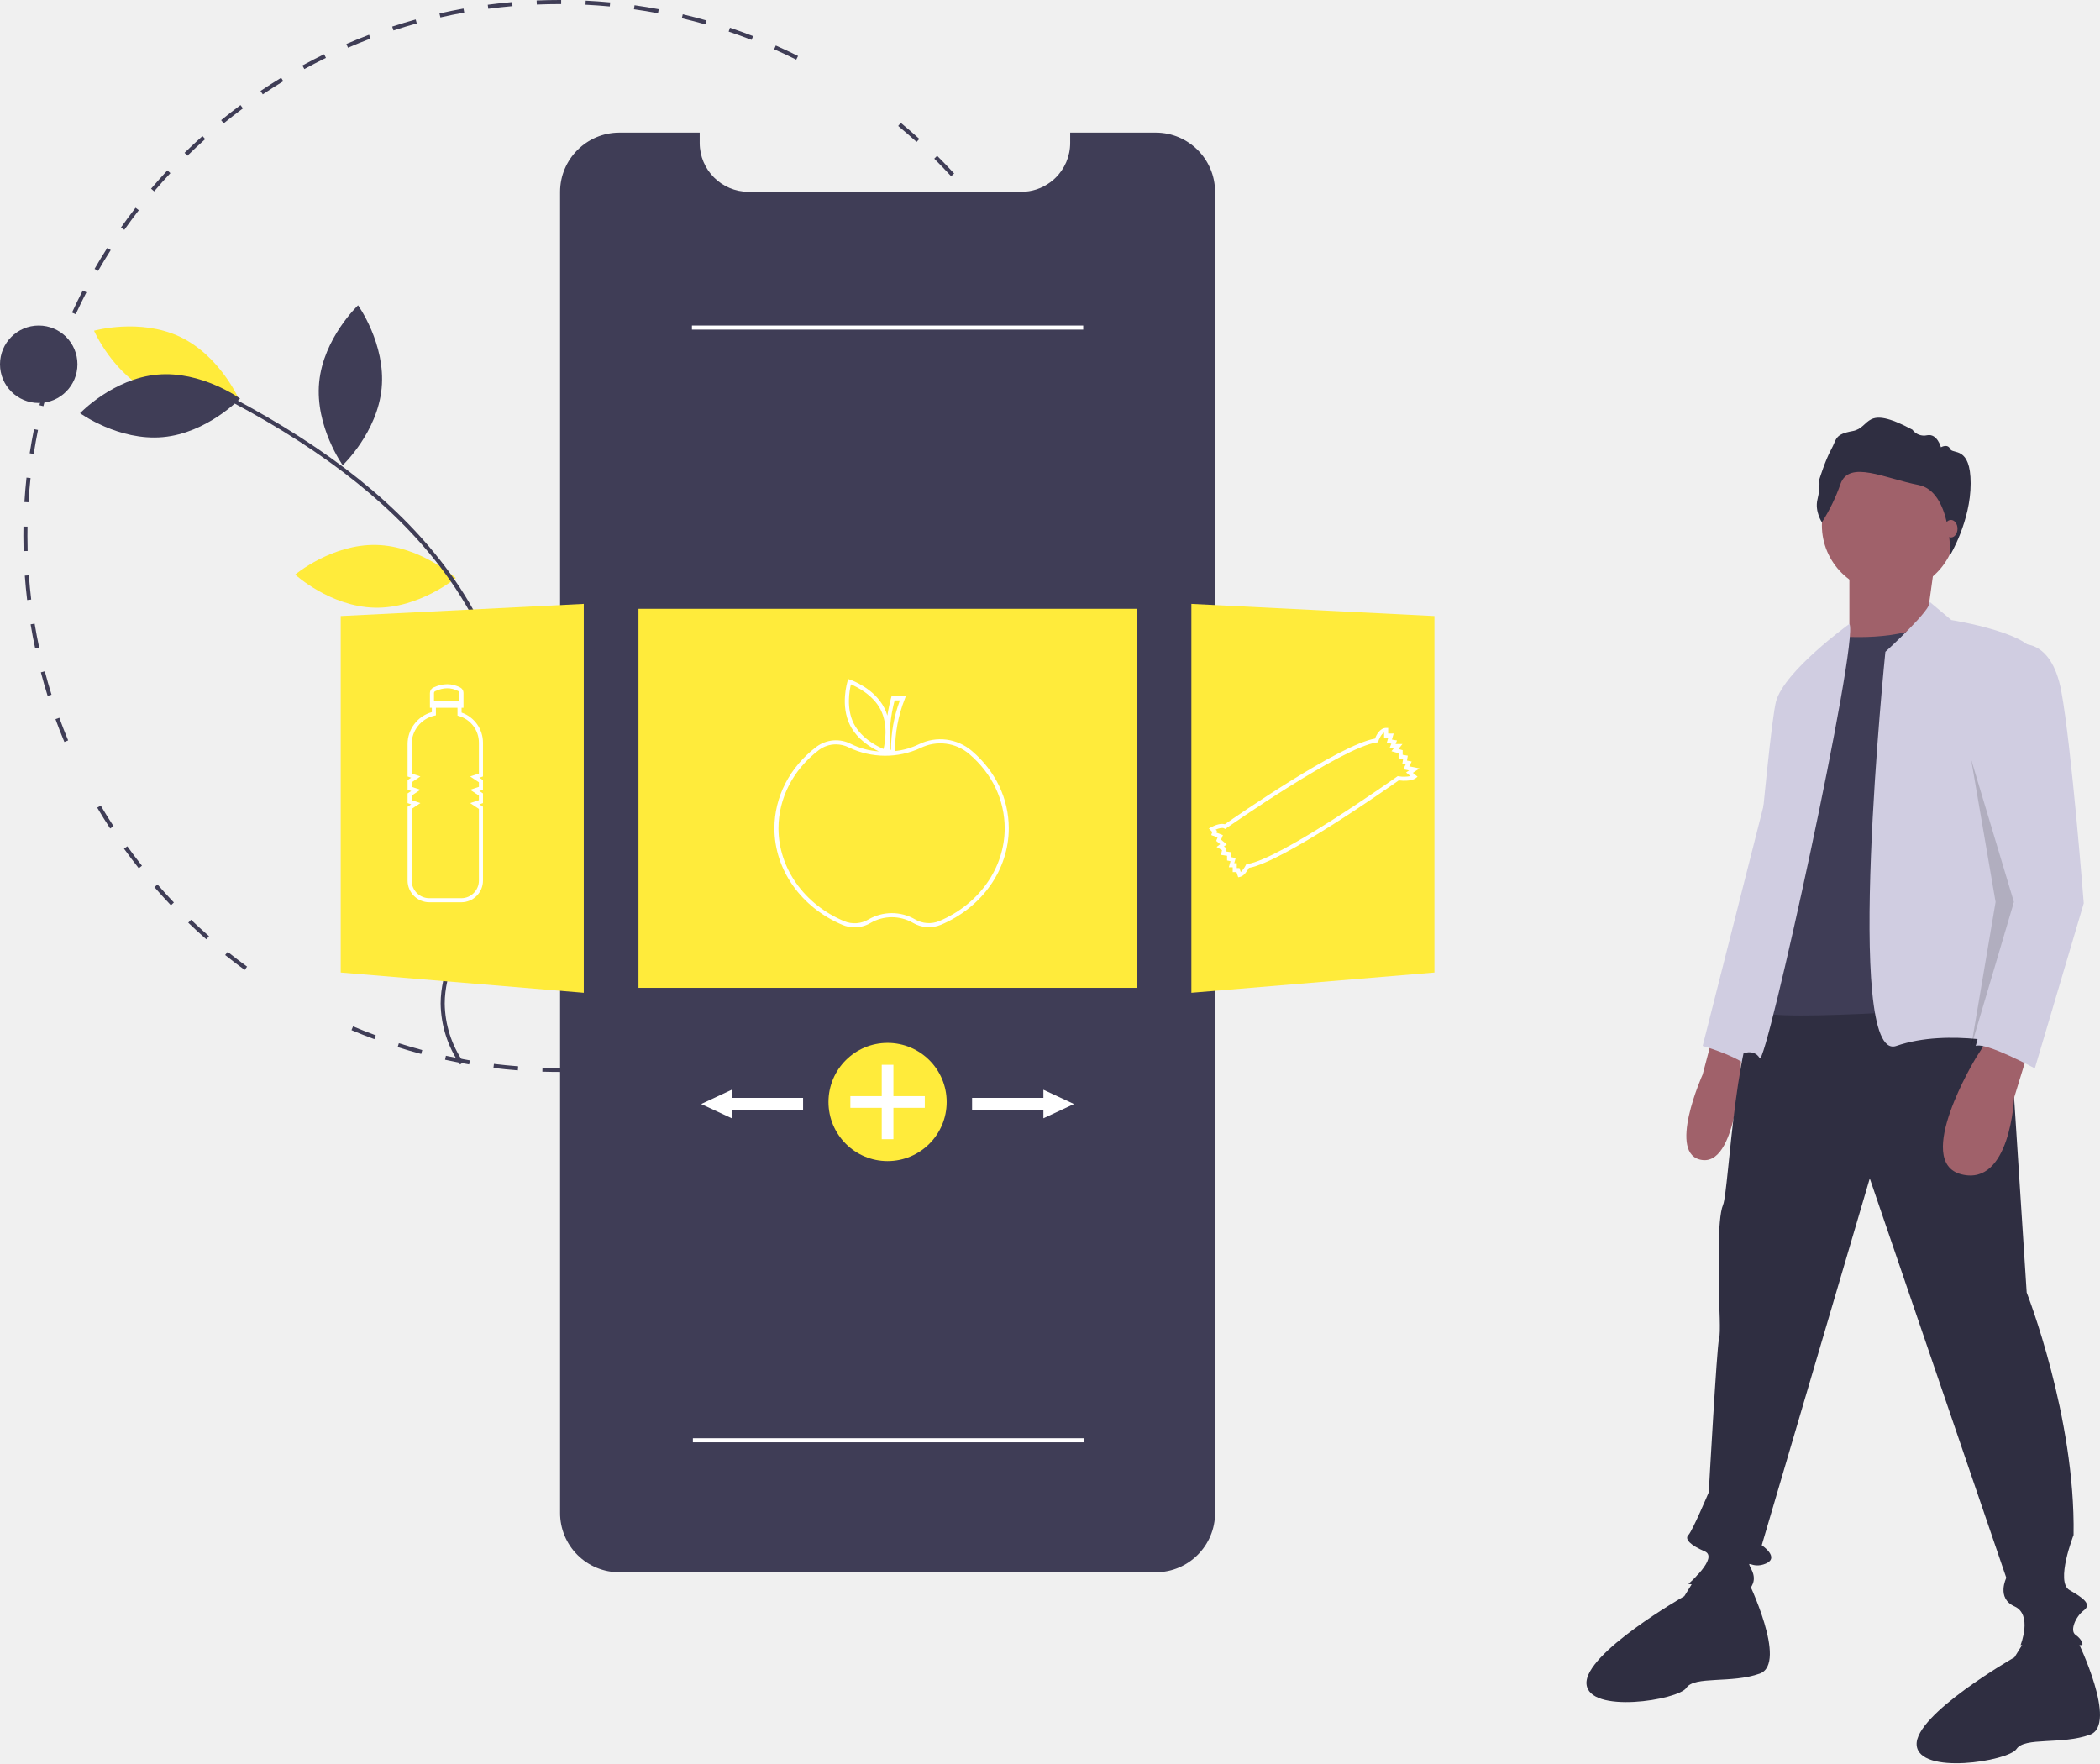
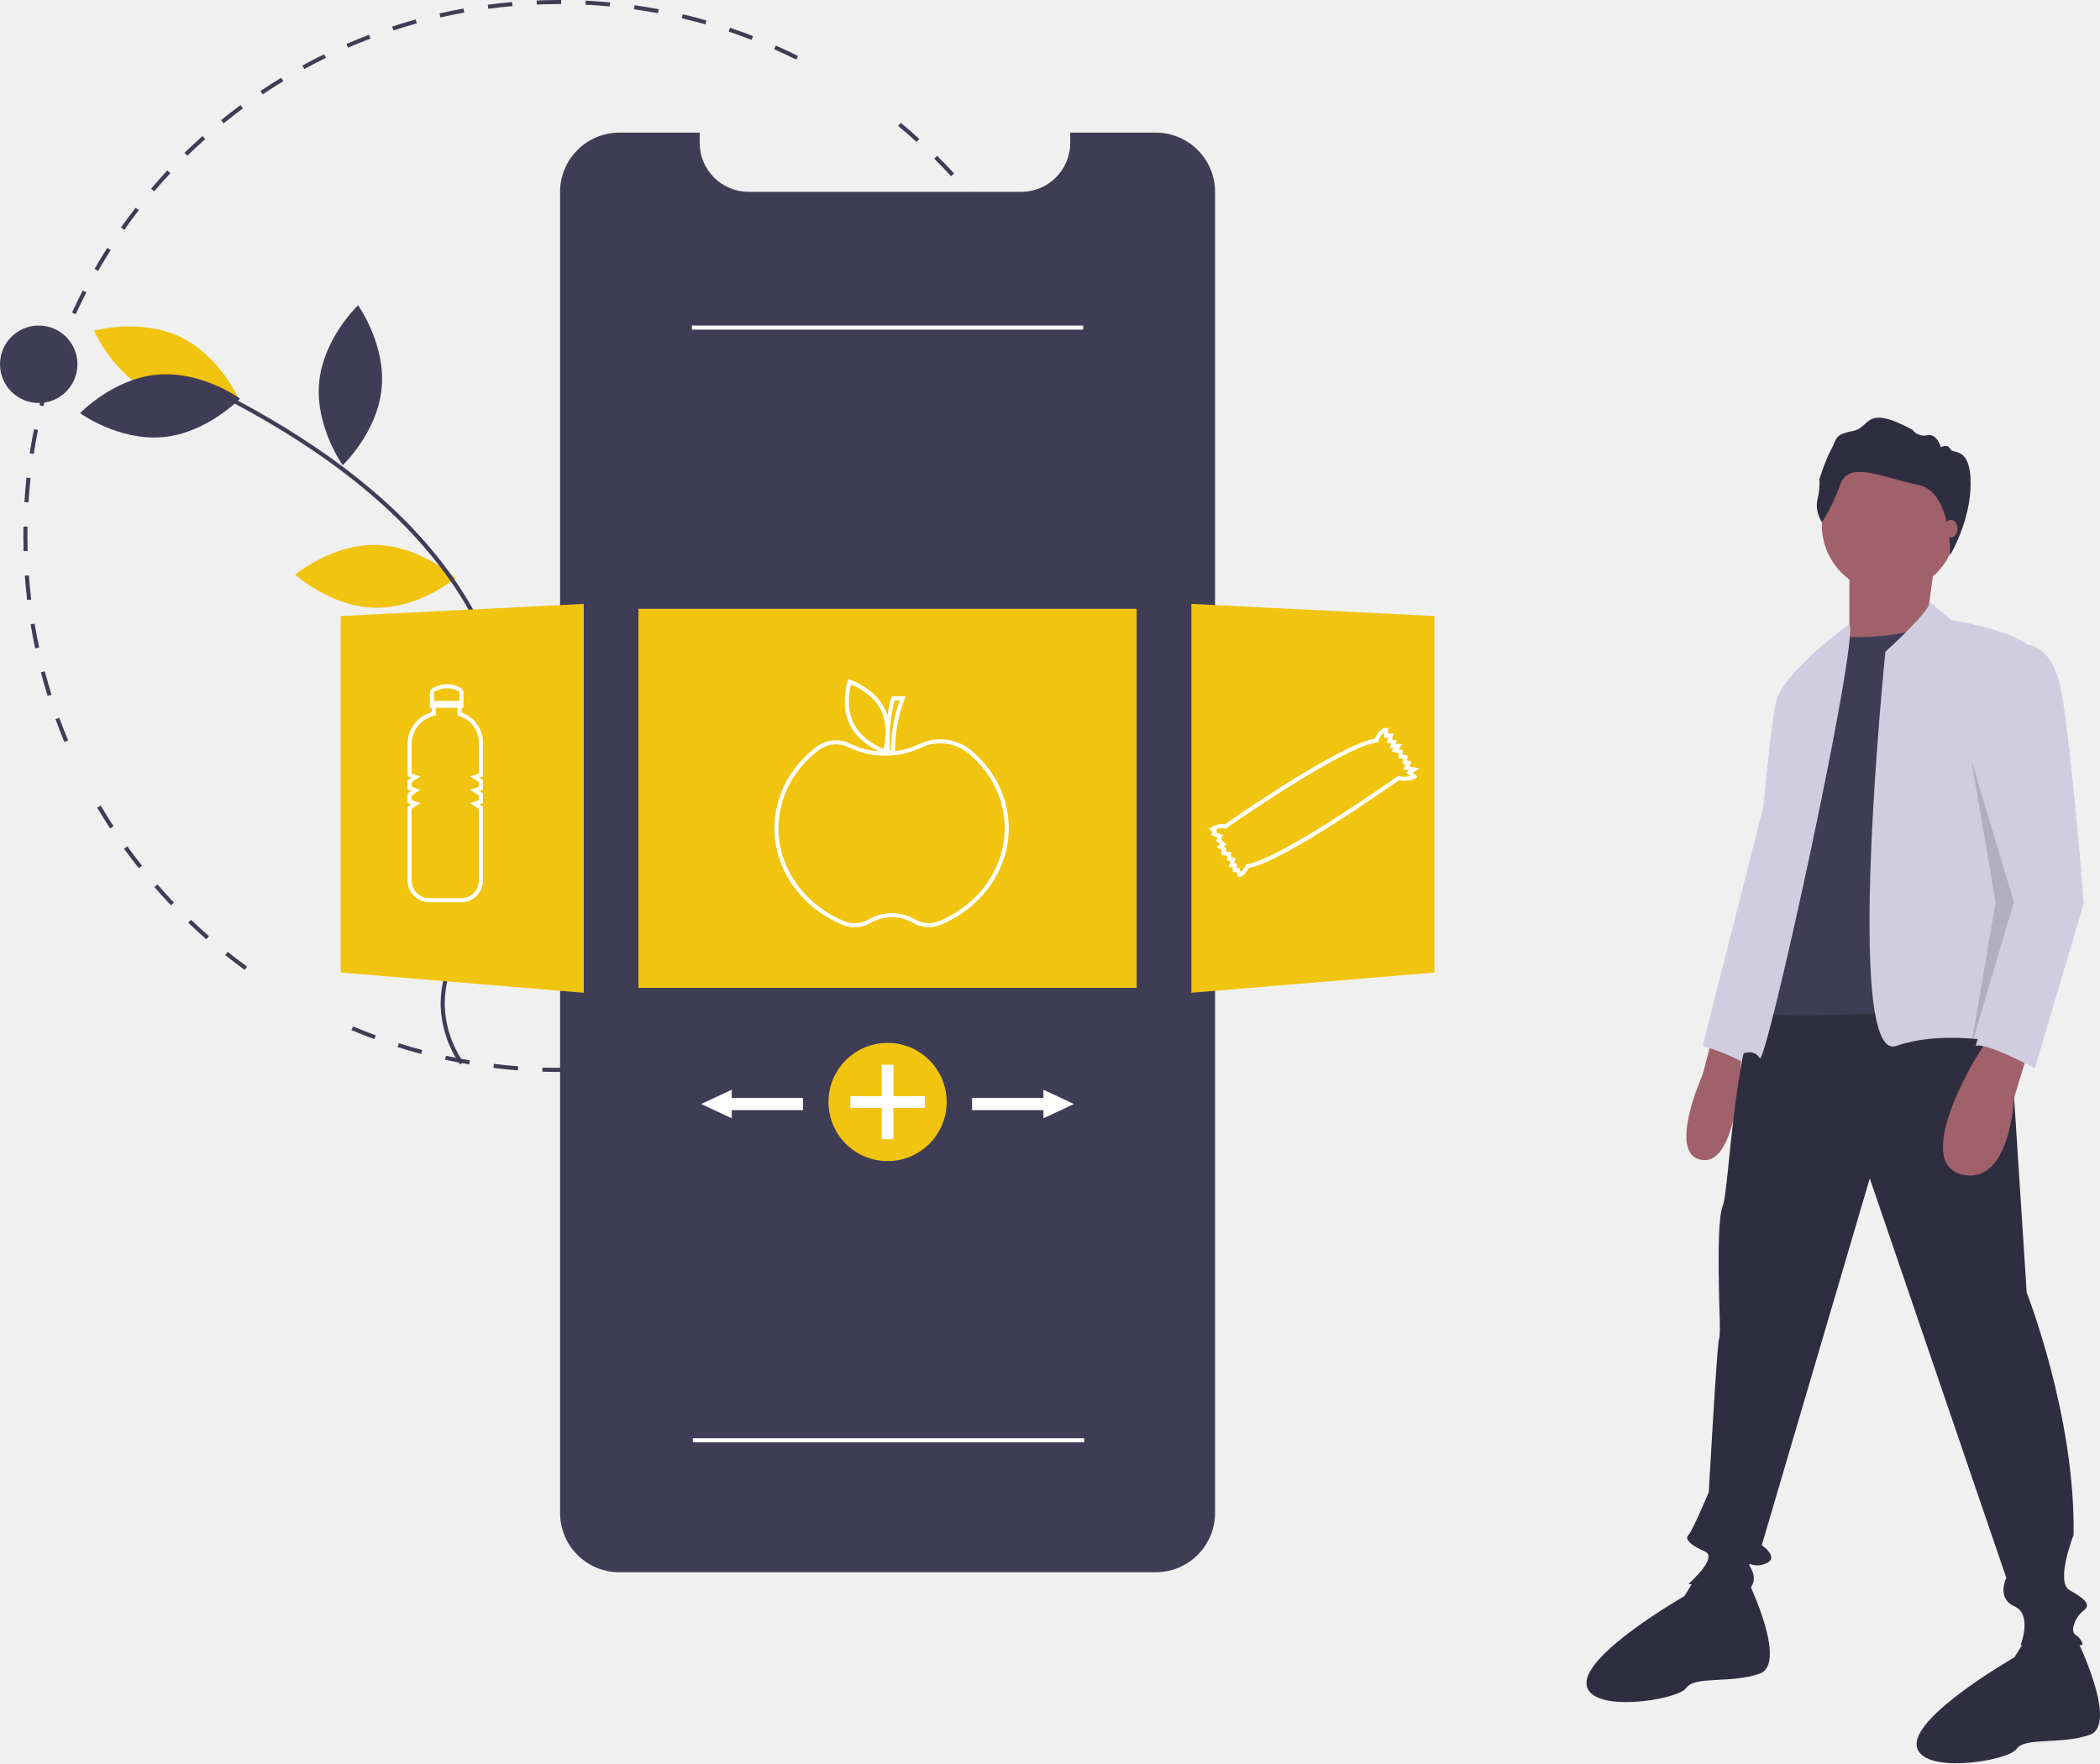
<svg xmlns="http://www.w3.org/2000/svg" id="ae078c60-54bd-436d-9521-059685d2198b" data-name="Layer 1" width="1030.475" height="865.228" viewBox="0 0 1030.475 865.228" version="1.1">
  <defs id="defs81" />
  <path d="M359.225,543.386c-2.774,0-5.577-.044-8.328-.13l.062-1.998c3.95.123,7.981.157,11.95.103l.027,2Q361.084,543.385,359.225,543.386Zm15.745-.464-.117-1.996c3.956-.233,7.963-.562,11.909-.975l.209,1.988C382.995,542.357,378.958,542.688,374.971,542.922Zm-36.096-.312c-3.989-.306-8.021-.706-11.982-1.192l.244-1.984c3.932.481,7.932.88,11.891,1.183Zm60.039-2.199-.3-1.977c3.931-.597,7.892-1.289,11.77-2.06l.39,1.961C406.865,539.112,402.875,539.811,398.914,540.411Zm-83.935-.731c-3.941-.668-7.919-1.436-11.823-2.283l.424-1.955c3.875.842,7.822,1.604,11.733,2.266Zm107.548-3.962-.48-1.941c3.858-.954,7.738-2.009,11.532-3.134l.568,1.918C430.324,533.694,426.415,534.757,422.527,535.718ZM291.451,534.571c-3.866-1.028-7.756-2.159-11.562-3.363l.603-1.906c3.778,1.194,7.638,2.316,11.474,3.336Zm154.158-5.701-.656-1.889c3.744-1.302,7.51-2.709,11.194-4.184l.742,1.857C453.178,526.141,449.383,527.559,445.609,528.87Zm-177.146-1.566c-3.754-1.38-7.532-2.869-11.228-4.426l.776-1.844c3.667,1.545,7.416,3.022,11.142,4.393Zm199.475-7.368-.828-1.82c3.596-1.634,7.21-3.378,10.742-5.184l.91,1.781C475.203,516.532,471.561,518.289,467.938,519.936Zm21.398-10.938-.99-1.736c3.448-1.968,6.891-4.036,10.229-6.148l1.068,1.689C496.28,504.931,492.812,507.016,489.337,508.997ZM509.66,496.14l-1.145-1.639c3.247-2.269,6.487-4.645,9.631-7.061l1.219,1.586C516.198,491.461,512.932,493.855,509.66,496.14Zm-304.826-2.816c-3.228-2.345-6.453-4.801-9.585-7.302l1.248-1.562c3.108,2.481,6.309,4.919,9.512,7.245Zm323.903-11.846-1.289-1.529c3.026-2.554,6.038-5.215,8.953-7.91l1.357,1.469C534.822,476.223,531.787,478.904,528.737,481.478Zm-342.728-3.186c-3.006-2.633-5.993-5.371-8.877-8.14l1.385-1.443c2.862,2.748,5.826,5.466,8.81,8.079ZM546.41,465.131l-1.424-1.404c2.79-2.827,5.55-5.753,8.201-8.695l1.486,1.338C552.002,459.335,549.222,462.282,546.41,465.131Zm-377.773-3.512c-2.758-2.9-5.482-5.898-8.097-8.91l1.511-1.311c2.594,2.989,5.297,5.964,8.035,8.842Zm393.893-14.38-1.545-1.27c2.521-3.067,5.002-6.232,7.378-9.409l1.602,1.197C567.571,440.959,565.07,444.15,562.53,447.239Zm-409.671-3.797c-2.477-3.13-4.916-6.361-7.25-9.604l1.623-1.168c2.316,3.218,4.736,6.425,7.195,9.532Zm424.1-15.497-1.654-1.123c2.23-3.284,4.415-6.664,6.492-10.048l1.705,1.047C581.407,421.231,579.206,424.637,576.959,427.945ZM138.808,423.916c-2.179-3.341-4.312-6.778-6.34-10.22l1.723-1.016c2.013,3.415,4.129,6.827,6.292,10.142Zm450.766-16.511-1.75-.967c1.92-3.475,3.785-7.043,5.546-10.606l1.793.887C593.39,400.309,591.509,403.904,589.574,407.405Zm10.681-21.621-1.832-.803c1.594-3.64,3.124-7.367,4.549-11.078l1.867.717C603.403,378.36,601.86,382.116,600.255,385.784ZM116.352,381.469c-1.533-3.68-3.001-7.444-4.364-11.19l1.88-.684c1.352,3.718,2.809,7.453,4.33,11.104ZM608.903,363.253l-1.898-.629c1.248-3.761,2.426-7.604,3.5-11.426l1.926.541C611.348,355.59,610.16,359.464,608.903,363.253Zm-500.767-4.383c-1.19-3.812-2.308-7.705-3.323-11.574l1.935-.508c1.007,3.84,2.117,7.704,3.298,11.486Zm507.286-18.795-1.948-.453c.896-3.854,1.714-7.791,2.434-11.698l1.967.361C617.149,332.224,616.324,336.19,615.422,340.075Zm-513.394-4.494c-.834-3.906-1.589-7.886-2.243-11.83l1.973-.328c.65,3.915,1.399,7.864,2.227,11.74Zm517.752-19.184-1.982-.271c.538-3.917.992-7.911,1.351-11.872l1.992.18C620.779,308.426,620.321,312.45,619.78,316.398Zm-521.694-4.566c-.472-3.959-.859-7.991-1.151-11.984l1.995-.146c.29,3.964.674,7.965,1.143,11.895ZM621.955,292.422l-1.998-.09c.178-3.963.269-7.982.269-11.946h2C622.225,284.38,622.135,288.43,621.955,292.422ZM96.329,287.82c-.068-2.452-.103-4.954-.104-7.435q0-2.309.04-4.608l2,.035q-.04,2.282-.04,4.573c0,2.462.035,4.945.103,7.38Zm2.411-23.948-1.996-.125c.25-3.996.594-8.032,1.023-11.997l1.988.215C99.329,255.901,98.988,259.906,98.74,263.873Zm520.194-12.202c-.399-3.943-.949-5.865-1.529-9.791l1.979-.292c.584,3.956,1.085,6.975,1.488,10.948ZM101.312,240.12l-1.977-.306c.613-3.957,1.325-7.944,2.116-11.854l1.96.396C102.627,232.236,101.92,236.194,101.312,240.12Zm514.074-10.016c-.763-3.901-1.623-7.829-2.559-11.672l1.943-.473c.942,3.873,1.81,7.831,2.578,11.761ZM106.05,216.703l-1.94-.486c.971-3.874,2.047-7.779,3.197-11.609l1.915.575C108.081,208.983,107.014,212.859,106.05,216.703Zm503.685-9.813c-1.115-3.808-2.334-7.639-3.622-11.387l1.891-.65c1.299,3.777,2.527,7.638,3.651,11.475Zm-496.8-13.1-1.887-.663c1.329-3.781,2.764-7.58,4.265-11.291l1.854.75C115.678,186.268,114.253,190.038,112.934,193.789Zm489.033-9.495c-1.459-3.681-3.021-7.375-4.645-10.979l1.824-.821c1.636,3.633,3.21,7.355,4.68,11.063ZM121.911,171.592l-1.817-.835c1.67-3.638,3.448-7.286,5.284-10.842l1.777.917C125.333,164.361,123.569,167.982,121.911,171.592Zm470.269-9.036c-1.79-3.531-3.687-7.069-5.637-10.515l1.74-.985c1.966,3.473,3.876,7.038,5.68,10.596Zm-459.291-12.229-1.733-.998c1.995-3.464,4.099-6.932,6.254-10.306l1.686,1.076C136.956,143.447,134.868,146.889,132.888,150.327Zm447.541-8.535c-2.113-3.364-4.326-6.716-6.577-9.962l1.643-1.14c2.269,3.271,4.499,6.648,6.628,10.038ZM145.761,130.168l-1.635-1.152c2.306-3.27,4.716-6.529,7.167-9.688l1.58,1.226C150.442,123.689,148.049,126.923,145.761,130.168Zm421.064-7.992c-2.41-3.157-4.92-6.295-7.462-9.327l1.533-1.285c2.561,3.056,5.09,6.217,7.519,9.398ZM160.414,111.277l-1.522-1.297c2.587-3.039,5.284-6.064,8.015-8.991l1.462,1.364C165.659,105.258,162.983,108.261,160.414,111.277Zm391.07-7.408c-2.687-2.924-5.474-5.823-8.282-8.614l1.41-1.419c2.83,2.813,5.638,5.733,8.345,8.679ZM176.719,93.805l-1.398-1.43c2.86-2.798,5.819-5.564,8.795-8.221l1.332,1.492C182.494,88.283,179.557,91.028,176.719,93.805ZM534.537,87.025c-2.944-2.67-5.984-5.304-9.035-7.828l1.275-1.541c3.073,2.543,6.137,5.197,9.104,7.888ZM194.537,77.893l-1.263-1.551c3.093-2.519,6.29-5.003,9.502-7.384l1.191,1.606C200.78,72.928,197.607,75.393,194.537,77.893Zm19.182-14.217-1.116-1.659c3.311-2.228,6.719-4.409,10.13-6.484l1.039,1.709C220.388,59.301,217.005,61.466,213.72,63.676Zm20.388-12.401-.96-1.755c3.502-1.917,7.094-3.776,10.674-5.527l.879,1.797C241.147,47.527,237.583,49.372,234.107,51.275ZM475.477,46.641c-3.559-1.773-7.204-3.486-10.835-5.091l.809-1.829c3.659,1.617,7.333,3.343,10.919,5.13ZM255.529,40.797l-.795-1.835c3.66-1.586,7.404-3.108,11.128-4.522l.71,1.87C262.877,37.713,259.161,39.222,255.529,40.797ZM453.581,36.962c-3.703-1.436-7.493-2.806-11.266-4.072l.637-1.896c3.801,1.276,7.62,2.656,11.352,4.104ZM277.838,32.325l-.623-1.9c3.801-1.246,7.679-2.419,11.525-3.486l.535,1.927C285.457,29.924,281.609,31.088,277.838,32.325Zm153.063-2.974c-3.814-1.087-7.705-2.1-11.563-3.01l.459-1.946c3.889.916,7.809,1.937,11.653,3.032Zm-130.042-3.416-.445-1.95c3.896-.89,7.866-1.701,11.797-2.41l.355,1.968C308.665,24.248,304.726,25.053,300.86,25.936Zm106.788-2.067c-3.895-.731-7.861-1.381-11.791-1.933l.277-1.98c3.96.556,7.958,1.211,11.883,1.948ZM324.372,21.693l-.265-1.982c3.959-.528,7.985-.973,11.967-1.319l.174,1.992C332.297,20.728,328.302,21.169,324.372,21.693Zm59.616-1.147c-3.939-.371-7.949-.657-11.919-.849l.098-1.998c3.999.194,8.039.482,12.009.856Zm-35.814-.929-.084-1.998c3.676-.153,7.422-.231,11.136-.232l.905.001-.006,2-.899-.001C355.54,19.387,351.821,19.464,348.174,19.616Z" transform="translate(-84.76264 -17.38585)" fill="#3f3d56" id="path4" />
  <path d="M681.004,111.592V759.792a29.139,29.139,0,0,1-29.13,29.11h-263.15a29.079,29.079,0,0,1-29.13-29.11V111.592a29.127,29.127,0,0,1,29.13-29.13h39.38v5.05a23.987,23.987,0,0,0,23.98,23.99h133.84a23.789,23.789,0,0,0,14.22-4.68,22.285,22.285,0,0,0,2.36-1.98,23.917,23.917,0,0,0,7.4-17.33v-5.05h41.97A29.121,29.121,0,0,1,681.004,111.592Z" transform="translate(-84.76264 -17.38585)" fill="#3f3d56" id="path6" />
-   <rect x="313.304" y="298.746" width="244.465" height="186" fill="#fdd835" id="rect8" style="fill:#ffeb3b;fill-opacity:1" />
-   <path d="M269.334,284.793c21.766.467,39.08,16.24,39.08,16.24s-17.975,15.016-39.741,14.549S229.593,299.342,229.593,299.342,247.568,284.326,269.334,284.793Z" transform="translate(-84.76264 -17.38585)" fill="#fdd835" id="path10" style="fill:#ffeb3b;fill-opacity:1" />
-   <path d="M159.907,210.495c19.664,9.342,42.213,3.007,42.213,3.007s-9.334-21.482-28.998-30.824-42.213-3.007-42.213-3.007S140.242,201.152,159.907,210.495Z" transform="translate(-84.76264 -17.38585)" fill="#fdd835" id="path12" style="fill:#ffeb3b;fill-opacity:1" />
+   <rect x="313.304" y="298.746" width="244.465" height="186" fill="#fdd835" id="rect8" style="fill:#f1c40f;fill-opacity:1" />
+   <path d="M269.334,284.793c21.766.467,39.08,16.24,39.08,16.24s-17.975,15.016-39.741,14.549S229.593,299.342,229.593,299.342,247.568,284.326,269.334,284.793Z" transform="translate(-84.76264 -17.38585)" fill="#fdd835" id="path10" style="fill:#f1c40f;fill-opacity:1" />
+   <path d="M159.907,210.495c19.664,9.342,42.213,3.007,42.213,3.007s-9.334-21.482-28.998-30.824-42.213-3.007-42.213-3.007S140.242,201.152,159.907,210.495Z" transform="translate(-84.76264 -17.38585)" fill="#fdd835" id="path12" style="fill:#f1c40f;fill-opacity:1" />
  <path d="M161.906,201.211c21.68-1.981,40.657,11.747,40.657,11.747s-16.174,16.941-37.855,18.922-40.657-11.747-40.657-11.747S140.225,203.192,161.906,201.211Z" transform="translate(-84.76264 -17.38585)" fill="#3f3d56" id="path14" />
  <path d="M241.379,204.964c-2.078,21.671,11.565,40.709,11.565,40.709s17.013-16.098,19.091-37.77S260.47,167.195,260.47,167.195,243.457,183.293,241.379,204.964Z" transform="translate(-84.76264 -17.38585)" fill="#3f3d56" id="path16" />
  <path d="M343.484,337.875c-11.372,18.565-7.459,41.658-7.459,41.658s22.349-7.007,33.721-25.572,7.459-41.658,7.459-41.658S354.855,319.31,343.484,337.875Z" transform="translate(-84.76264 -17.38585)" fill="#3f3d56" id="path18" />
  <path d="M310.493,539.723l1.657-1.12a51.919,51.919,0,0,1-9.163-28.792C303.034,494.753,310.43,480.826,317.583,467.357c1.328-2.5,2.651-4.992,3.924-7.482a163.334,163.334,0,0,0,12.704-31.893c11.095-41.23.171-89.874-29.219-130.122-23.315-31.929-58.072-59.849-106.254-85.355l-.936,1.768c47.908,25.361,82.441,53.089,105.574,84.768,29.037,39.764,39.842,87.772,28.903,128.423a161.394,161.394,0,0,1-12.553,31.502c-1.269,2.481-2.587,4.963-3.91,7.455-7.267,13.684-14.781,27.833-14.829,43.386A53.937,53.937,0,0,0,310.493,539.723Z" transform="translate(-84.76264 -17.38585)" fill="#3f3d56" id="path20" />
  <circle cx="19" cy="178.747" r="19" fill="#3f3d56" id="circle22" />
-   <polygon points="286.462 487.161 167.193 477.222 167.193 302.294 286.462 296.331 286.462 487.161" fill="#fdd835" id="polygon24" style="fill:#ffeb3b;fill-opacity:1" />
-   <polygon points="584.61 487.161 703.879 477.222 703.879 302.294 584.61 296.331 584.61 487.161" fill="#fdd835" id="polygon26" style="fill:#ffeb3b;fill-opacity:1" />
+   <polygon points="286.462 487.161 167.193 477.222 167.193 302.294 286.462 296.331 286.462 487.161" fill="#fdd835" id="polygon24" style="fill:#f1c40f;fill-opacity:1" />
+   <polygon points="584.61 487.161 703.879 477.222 703.879 302.294 584.61 296.331 584.61 487.161" fill="#fdd835" id="polygon26" style="fill:#f1c40f;fill-opacity:1" />
  <path d="M561.757,385.945a23.831,23.831,0,0,0-26.15-3.324,35.293,35.293,0,0,1-11.607,3.321,67.181,67.181,0,0,1,4.719-25.516l.527-1.361h-7.01l-.201.736a77.589,77.589,0,0,0-1.843,8.725,22.622,22.622,0,0,0-1.467-3.703c-4.917-9.749-16.278-13.736-16.759-13.9l-.969-.332-.309.976c-.153.485-3.701,11.991,1.216,21.74,3.52,6.98,10.343,11.005,14.112,12.79a36.266,36.266,0,0,1-13.718-3.67,16,16,0,0,0-16.938,1.43c-13.088,9.946-20.595,24.525-20.595,40,0,20.328,13.165,38.944,33.539,47.427a15.088,15.088,0,0,0,5.798,1.151,15.379,15.379,0,0,0,7.851-2.153,20.766,20.766,0,0,1,20.809-.042,15.342,15.342,0,0,0,13.66.962c20.255-8.516,33.343-27.1,33.343-47.345C579.763,409.365,573.368,395.901,561.757,385.945Zm-37.991-24.881h2.574a68.957,68.957,0,0,0-4.356,24.241h-.459A72.747,72.747,0,0,1,523.766,361.065Zm-20.076,11.341c-3.733-7.401-2.096-16.222-1.372-19.199,2.823,1.185,10.881,5.102,14.621,12.516,3.732,7.4,2.096,16.22,1.372,19.198C515.486,383.733,507.421,379.805,503.69,372.406Zm41.955,96.951a13.322,13.322,0,0,1-11.871-.843,22.766,22.766,0,0,0-22.844.048,13.311,13.311,0,0,1-11.859.875c-19.626-8.171-32.307-26.062-32.307-45.581,0-14.844,7.219-28.843,19.805-38.407a13.856,13.856,0,0,1,8.386-2.8,14.016,14.016,0,0,1,6.425,1.555,41.285,41.285,0,0,0,35.117.208,21.83,21.83,0,0,1,23.958,3.052c11.162,9.57,17.31,22.494,17.31,36.392C577.763,443.294,565.156,461.153,545.645,469.357Z" transform="translate(-84.76264 -17.38585)" fill="#fff" id="path28" />
  <path d="M311.263,367.046v-2.348h.933v-7.314a2.958,2.958,0,0,0-1.581-2.637c-4.127-2.153-8.563-2.151-13.184.01a2.981,2.981,0,0,0-1.702,2.697v7.244h.933v2.125a16.298,16.298,0,0,0-11.9,15.758v15.826l1.777.593-1.777,1.185v4.756l1.777.593-1.777,1.185v4.756l1.777.592-1.777,1.185v36.223A10.669,10.669,0,0,0,295.42,460.132h15.71a10.645,10.645,0,0,0,10.633-10.633V413.252l-1.777-1.185,1.777-.592v-4.756l-1.777-1.185,1.777-.593v-4.756l-1.777-1.185,1.777-.593V381.764A15.646,15.646,0,0,0,311.263,367.046Zm-12.984-10.477c4.084-1.908,7.818-1.924,11.411-.048a.976.976,0,0,1,.506.864v3.914H297.73v-3.844A.975.975,0,0,1,298.279,356.569Zm21.484,40.397-4.289,1.43,4.289,2.859v2.244l-4.289,1.43,4.289,2.86v2.244l-4.289,1.429,4.289,2.86v35.177a8.643,8.643,0,0,1-8.633,8.633H295.42a8.667,8.667,0,0,1-8.657-8.657V414.322l4.289-2.86-4.289-1.429V407.789l4.289-2.86-4.289-1.43V401.255l4.289-2.859-4.289-1.43V382.582a14.312,14.312,0,0,1,11.125-14.008l.774-.179v-3.696h10.6v3.83l.721.209a13.63,13.63,0,0,1,9.779,13.026Z" transform="translate(-84.76264 -17.38585)" fill="#fff" id="path30" />
  <path d="M781.327,394.434l-5.035-1.006,1.186-2.371-2.31-.462.399-2.401-2.521-.421v-2.278l-2.046-.584,1.942-2.427H769.572l.704-1.758-2.492-.415.846-2.964h-2.696v-2.766h-1c-3.15,0-4.907,3.742-5.484,5.241-17.393,3.033-67.892,38.012-73.655,42.034-2.395-.777-5.946,1.044-6.688,1.448l-1.174.64,1.693,1.693-.505,1.514,3.107,1.165-.681,1.701,1.957,1.632-1.758,1.319,2.646,1.588-.465,2.32,2.955.423v2.322l1.716.344-.855,2.998h1.905v2.371h1.859l.843,2.525.865-.174c2.012-.402,3.734-3.186,4.408-4.42,16.75-2.989,68.464-39.373,73.498-42.936,5.876.704,8.035-.866,8.267-1.051l.956-.765-2.283-1.902Zm-10.334,3.863-.39-.052-.321.228c-.571.406-57.285,40.585-73.453,42.895l-.519.074-.234.469a12.005,12.005,0,0,1-2.474,3.382l-.653-1.959h-1.301v-2.371h-1.255l.725-2.533-2.235-.447v-2.418l-2.578-.368.326-1.631-1.306-.783,1.402-1.052-2.783-2.319.899-2.25-3.215-1.206.286-.857-.621-.622c1.502-.624,3.318-1.088,4.099-.622l.558.334.531-.373c.567-.398,56.896-39.796,73.846-42.107l.633-.086.188-.61c.291-.945,1.326-3.333,2.785-4.151v2.486h2.046l-.734,2.568,2.25.375-.878,2.193H768.78l-1.22,1.525,3.485.996V389.466l2.221.37-.39,2.34,1.642.328-1.186,2.371,2.867.574-1.477.984,2.123,1.77A15.977,15.977,0,0,1,770.993,398.297Z" transform="translate(-84.76264 -17.38585)" fill="#fff" id="path32" />
-   <circle cx="435.536" cy="540.746" r="29" fill="#fdd835" id="circle34" style="fill:#ffeb3b;fill-opacity:1" />
+   <circle cx="435.536" cy="540.746" r="29" fill="#fdd835" id="circle34" style="fill:#f1c40f;fill-opacity:1" />
  <polygon points="453.795 537.882 438.4 537.882 438.4 522.487 432.672 522.487 432.672 537.882 417.277 537.882 417.277 543.61 432.672 543.61 432.672 559.005 438.4 559.005 438.4 543.61 453.795 543.61 453.795 537.882" fill="#fff" id="polygon36" />
  <polygon points="527.001 541.746 512.001 534.746 512.001 538.746 477.001 538.746 477.001 544.746 512.001 544.746 512.001 548.746 527.001 541.746" fill="#fff" id="polygon38" />
  <polygon points="344.072 541.746 359.072 534.746 359.072 538.746 394.072 538.746 394.072 544.746 359.072 544.746 359.072 548.746 344.072 541.746" fill="#fff" id="polygon40" />
  <rect x="339.536" y="159.746" width="192" height="2" fill="#fff" id="rect44" />
  <rect x="340.001" y="705.746" width="192" height="2" fill="#fff" id="rect46" />
  <path d="M925.263,525.632l-5,19s-18,40,0,42,19-52,19-52Z" transform="translate(-84.76264 -17.38585)" fill="#a0616a" id="path48" />
  <path d="M956.263,388.632l-36,142s14,4,21,9Z" transform="translate(-84.76264 -17.38585)" fill="#d0cde1" id="path50" />
  <path d="M1069.263,496.632l10,155s24,61,23,119c0,0-9,23-2,27s11,7,7,10-7,10-4,12,4,5,3,5h-30s6-15-3-19-4-14-4-14l-67-196-53,180s9,6,2,9-10-3-7,3-1,9-1,10-30-3-30-3,15-13,8-16-10-6-8-8,10-21,10-21,4-72,5-75,0-17,0-24-1-35,2-42,6-93,22-103S1069.263,496.632,1069.263,496.632Z" transform="translate(-84.76264 -17.38585)" fill="#2f2e41" id="path52" />
  <path d="M942.263,792.632s20,41,6,46-32,1-36,7-48,13-49-2,48-43,48-43l6.383-10.278Z" transform="translate(-84.76264 -17.38585)" fill="#2f2e41" id="path54" />
  <path d="M1104.263,822.632s20,41,6,46-32,1-36,7-48,13-49-2,48-43,48-43l6.383-10.278Z" transform="translate(-84.76264 -17.38585)" fill="#2f2e41" id="path56" />
  <circle cx="927.001" cy="257.746" r="33" fill="#a0616a" id="circle58" />
  <polygon points="949.501 275.246 945.501 304.246 915.501 327.246 907.501 316.246 907.501 278.246 949.501 275.246" fill="#a0616a" id="polygon60" />
  <path d="M987.263,329.632s31,3,47-8l32,189s-113,9-118,3v-59l20-96Z" transform="translate(-84.76264 -17.38585)" fill="#3f3d56" id="path62" />
  <path d="M1031.51,312.596l10.754,9.036s44,7,41,19l-12,142,4,48s-34-9-60,0S1009.92,337.229,1009.92,337.229,1033.756,315.56,1031.51,312.596Z" transform="translate(-84.76264 -17.38585)" fill="#d0cde1" id="path64" />
  <path d="M992.263,323.541s-32,23.091-36,38.091-17,173-17,173,6-3,9,2S997.263,331.451,992.263,323.541Z" transform="translate(-84.76264 -17.38585)" fill="#d0cde1" id="path66" />
  <path d="M1080.263,532.632l-7.168,23.391s-1.832,43.609-25.832,37.609,7-57,7-57l7-11Z" transform="translate(-84.76264 -17.38585)" fill="#a0616a" id="path68" />
  <path d="M978.779,273.694s-3.572-5.359-2.198-11.13a33.731,33.731,0,0,0,.962-10.03s2.885-9.343,5.771-14.565,1.511-7.42,10.58-9.069,5.359-13.465,29.267-.687a7.011,7.011,0,0,0,7.282,2.748c4.946-.962,6.733,5.908,6.733,5.908s3.298-1.924,4.534.824,10.054-1.649,10.054,16.9-10.034,35.119-10.034,35.119.736-31.202-15.615-34.362-33.938-12.366-38.198-.55A90.081,90.081,0,0,1,978.779,273.694Z" transform="translate(-84.76264 -17.38585)" fill="#2f2e41" id="path70" />
  <ellipse cx="957.325" cy="259.427" rx="3.225" ry="4.3" fill="#a0616a" id="ellipse72" />
  <path d="M1075.263,333.632s16-4,21,23,11,104,11,104l-24,81s-24-13-29-11l18.886-70.321L1057.263,388.632S1071.263,333.632,1075.263,333.632Z" transform="translate(-84.76264 -17.38585)" fill="#d0cde1" id="path74" />
  <polygon points="967.237 372.614 988.237 442.614 967.237 513.614 979.237 442.614 967.237 372.614" opacity="0.15" id="polygon76" />
</svg>
